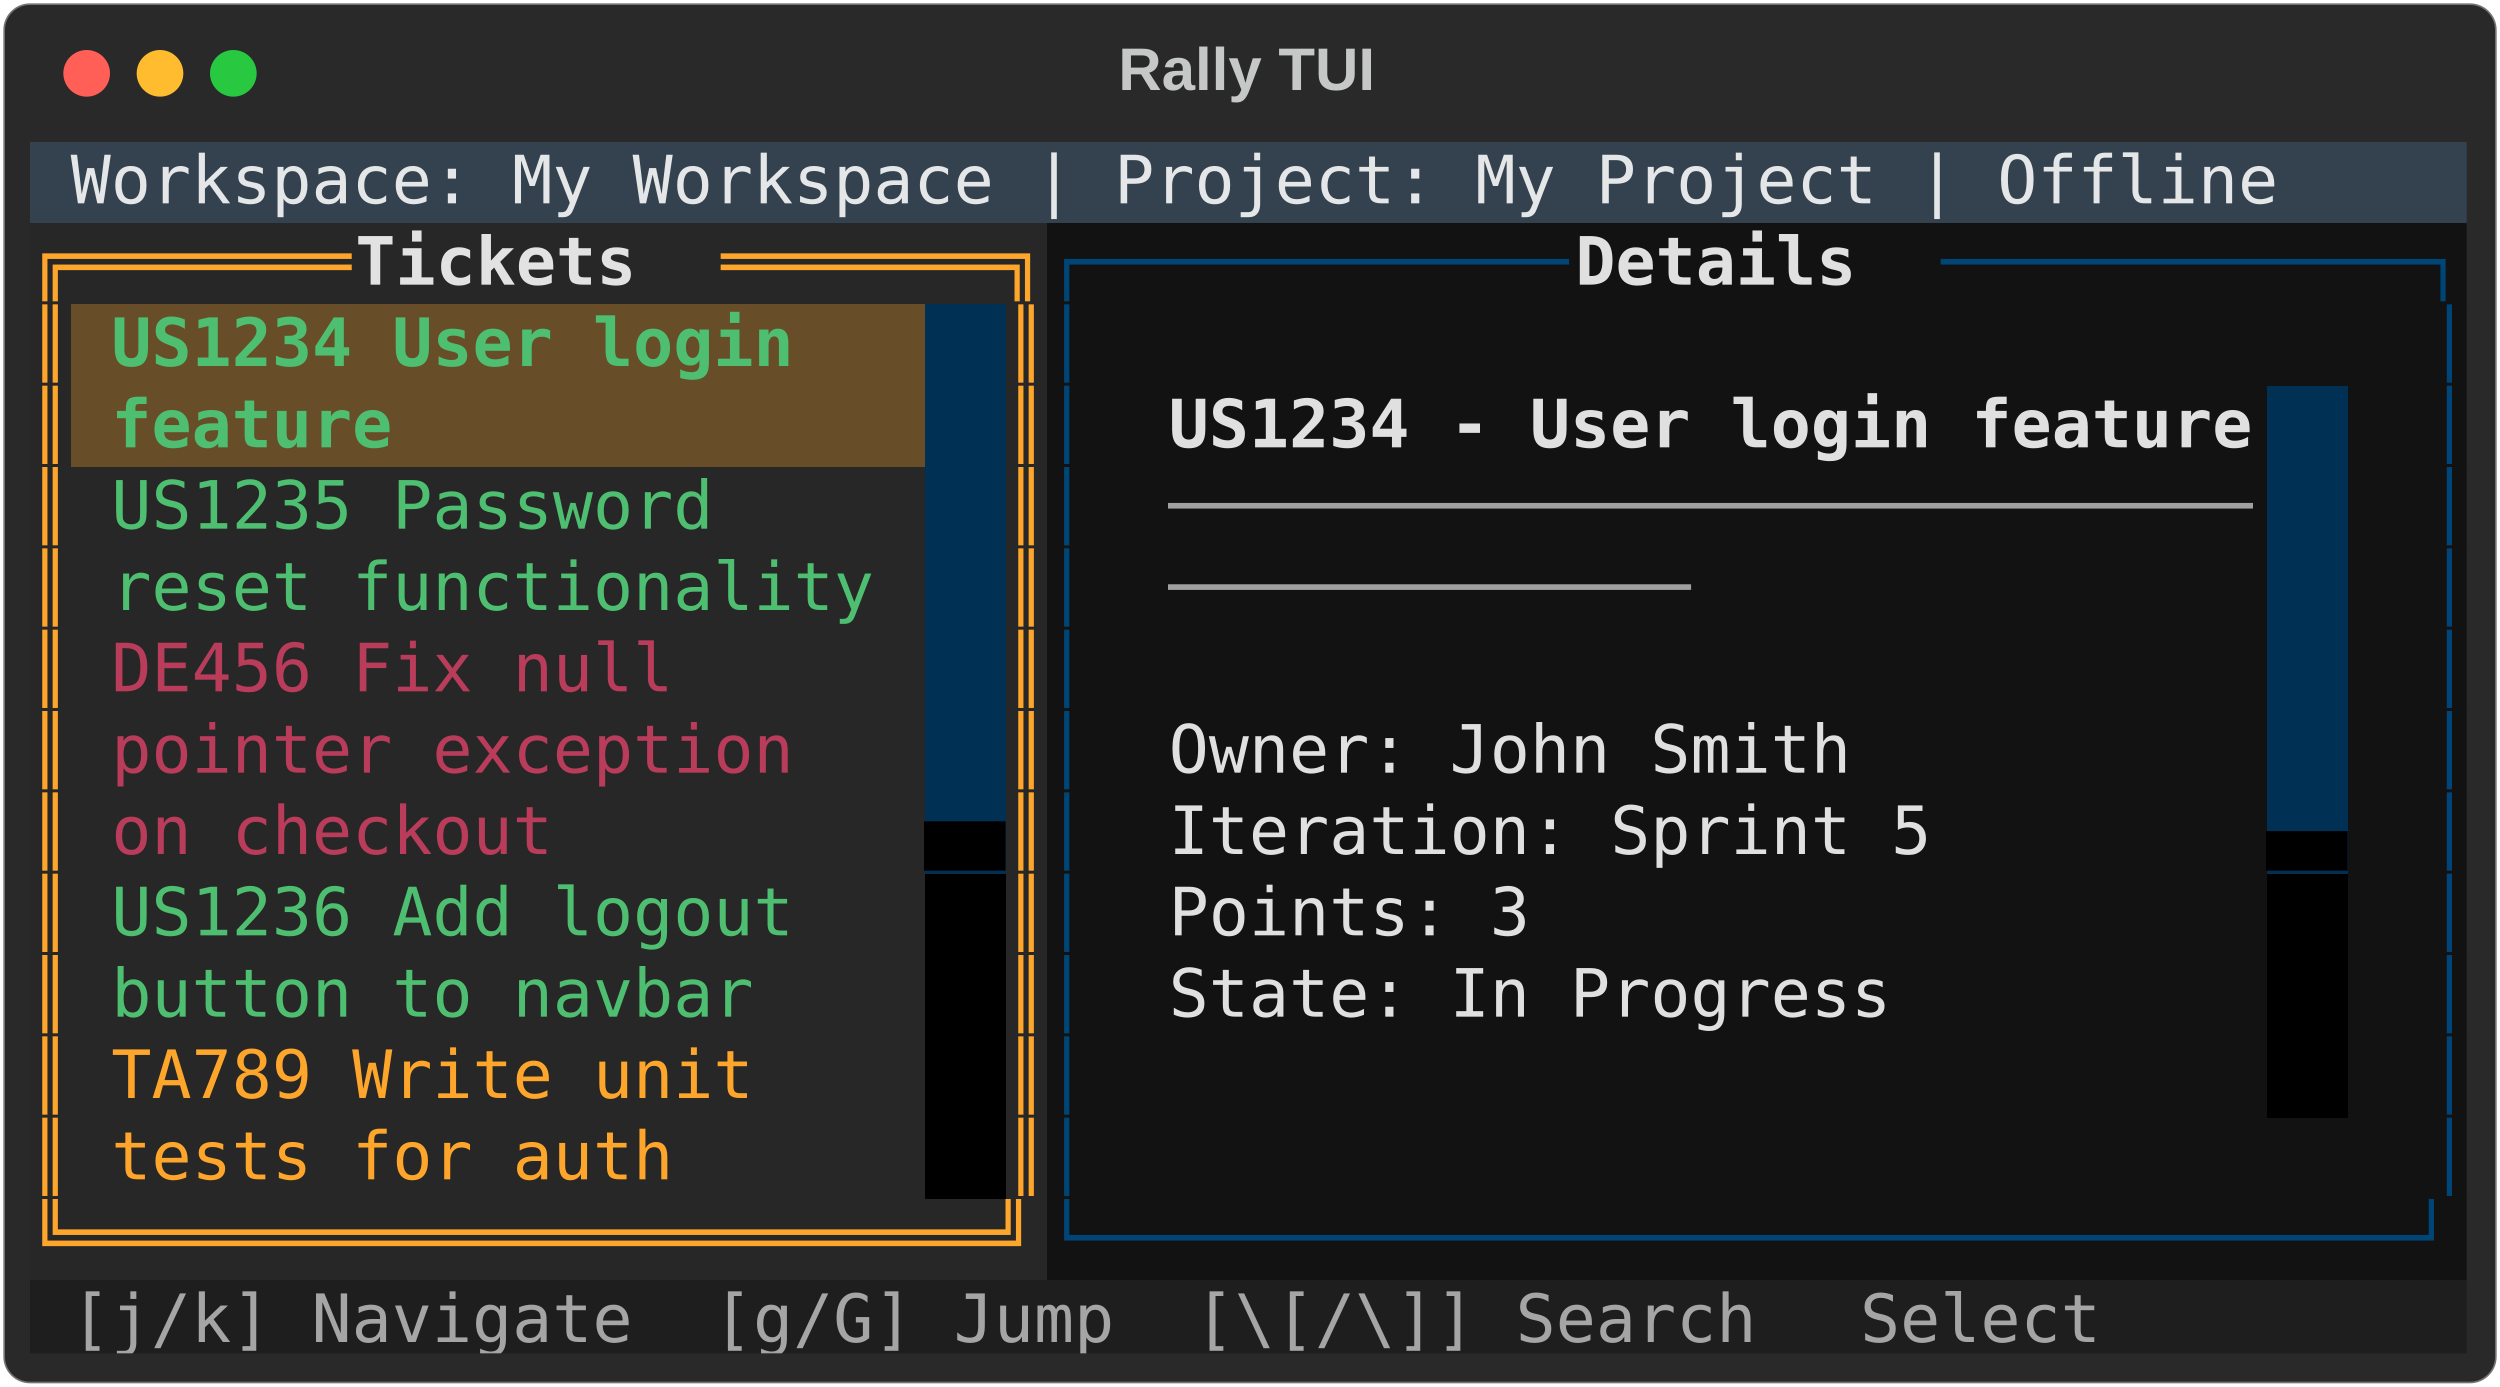
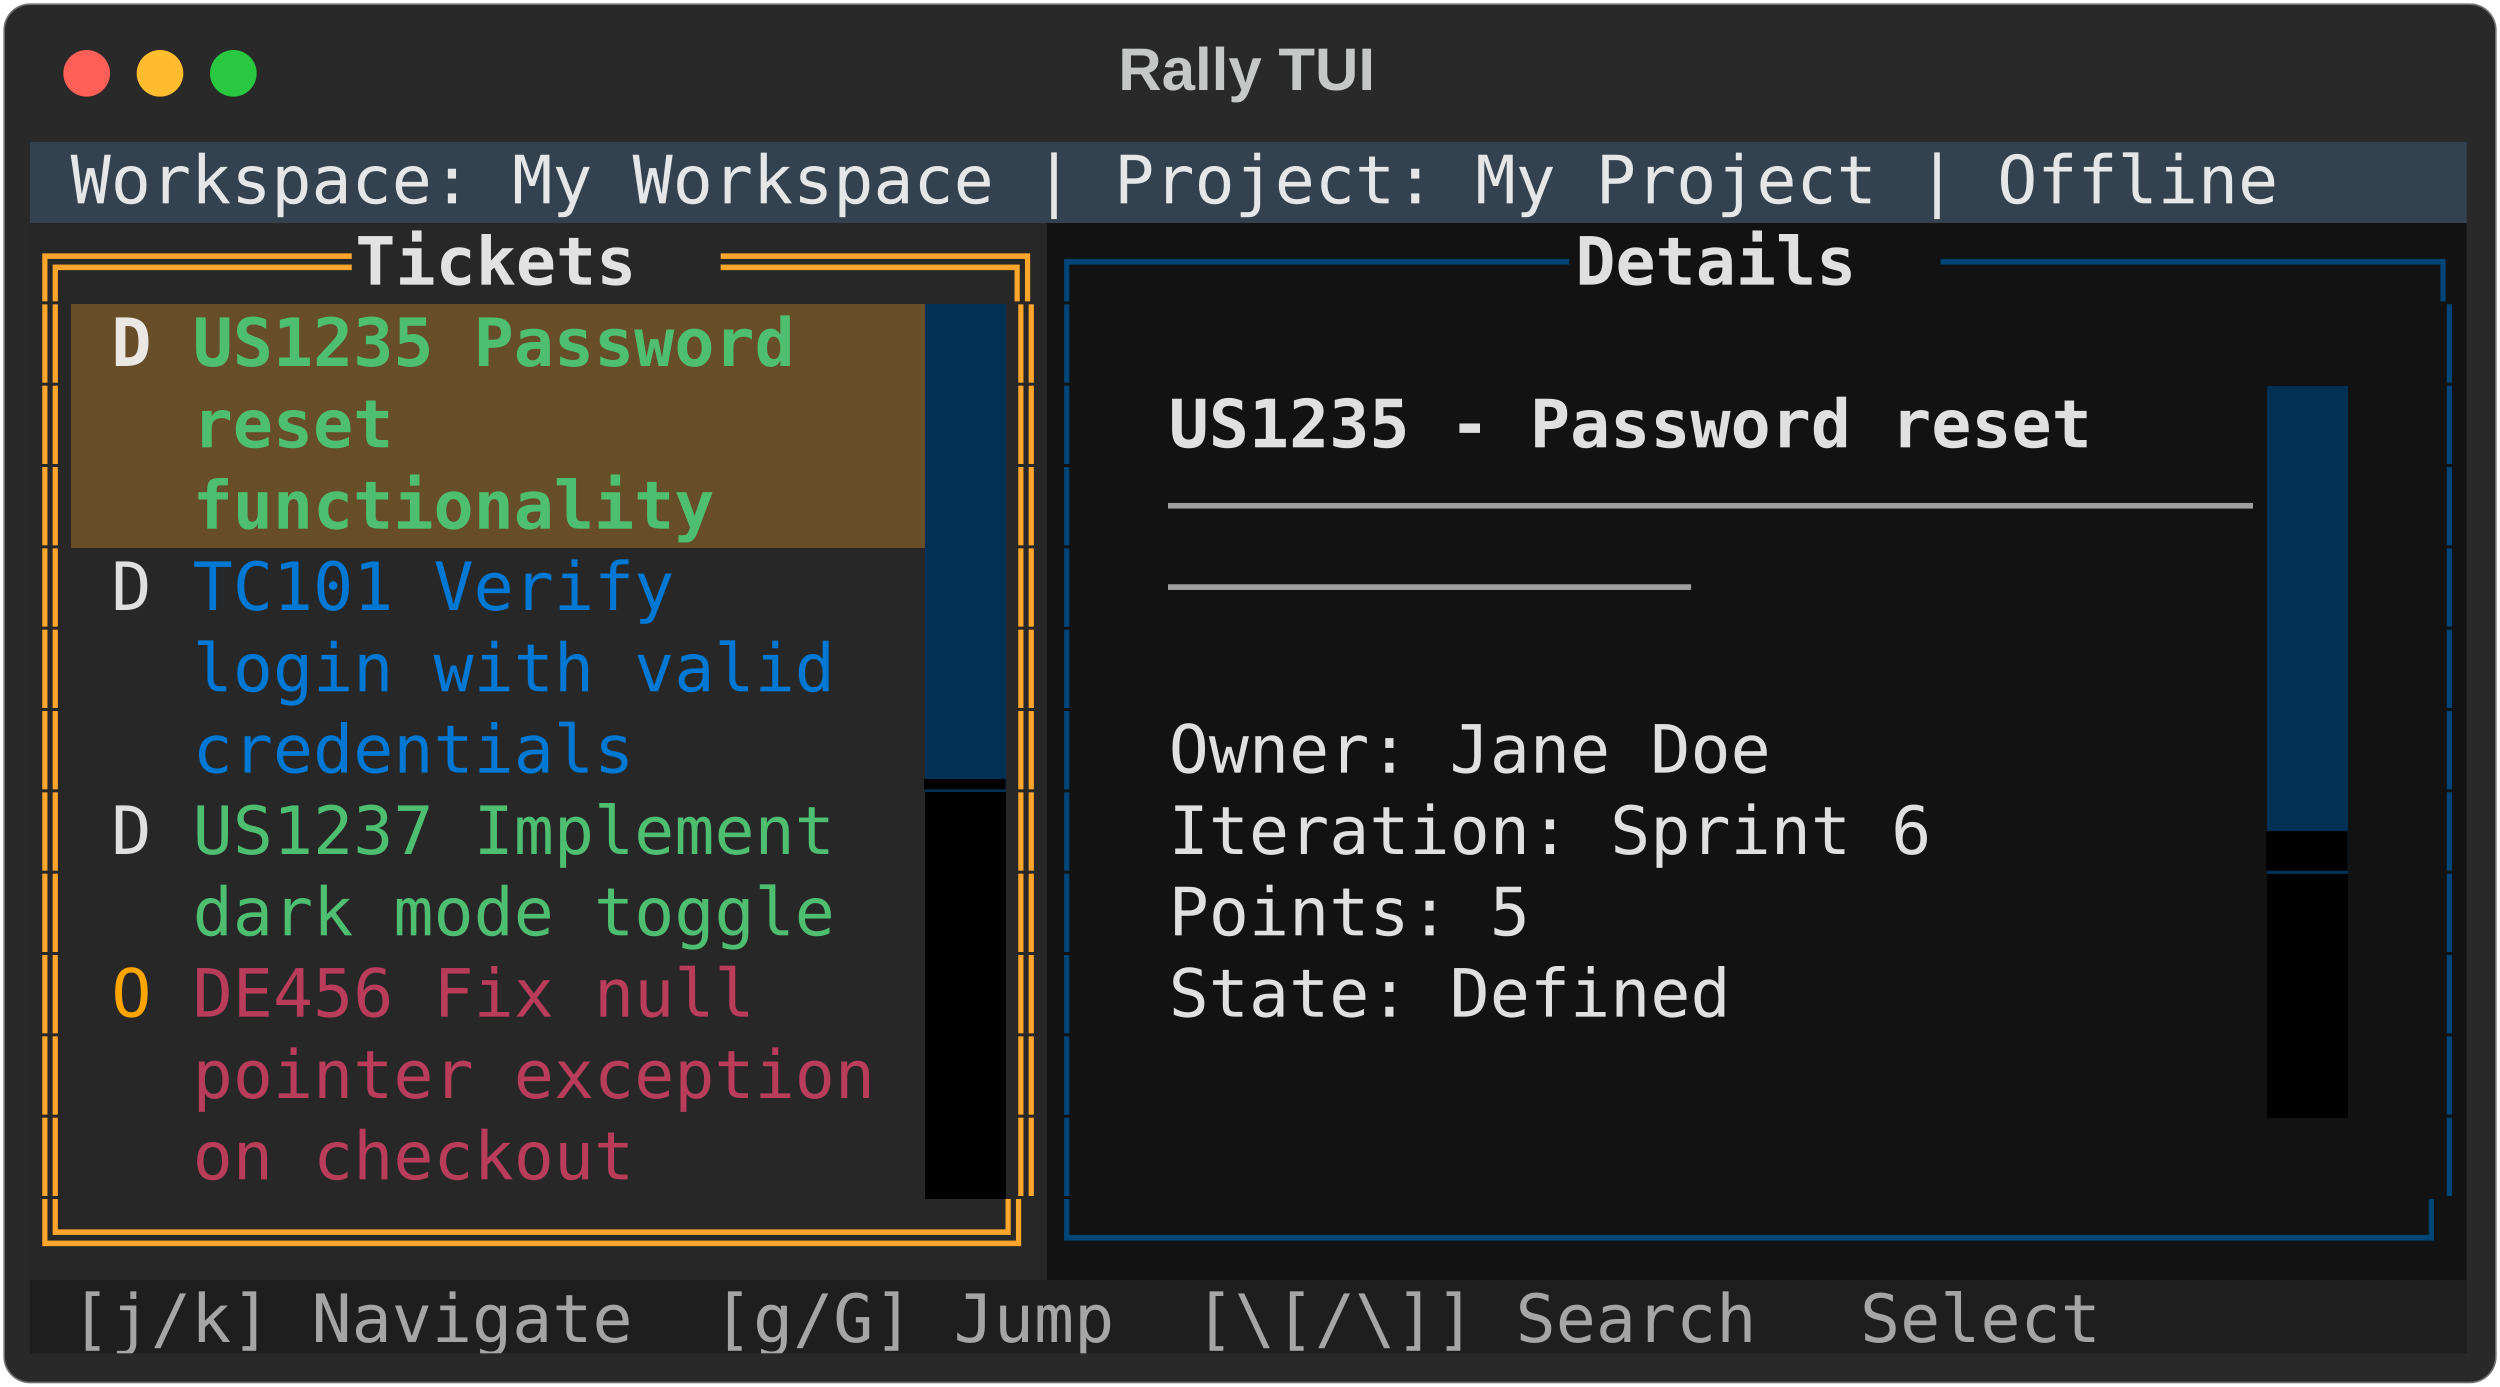
<svg xmlns="http://www.w3.org/2000/svg" class="rich-terminal" viewBox="0 0 750 416.0">
  <style>

    @font-face {
        font-family: "Fira Code";
        src: local("FiraCode-Regular"),
                url("https://cdnjs.cloudflare.com/ajax/libs/firacode/6.2.0/woff2/FiraCode-Regular.woff2") format("woff2"),
                url("https://cdnjs.cloudflare.com/ajax/libs/firacode/6.2.0/woff/FiraCode-Regular.woff") format("woff");
        font-style: normal;
        font-weight: 400;
    }
    @font-face {
        font-family: "Fira Code";
        src: local("FiraCode-Bold"),
                url("https://cdnjs.cloudflare.com/ajax/libs/firacode/6.2.0/woff2/FiraCode-Bold.woff2") format("woff2"),
                url("https://cdnjs.cloudflare.com/ajax/libs/firacode/6.2.0/woff/FiraCode-Bold.woff") format("woff");
        font-style: bold;
        font-weight: 700;
    }

    .terminal-matrix {
        font-family: Fira Code, monospace;
        font-size: 20px;
        line-height: 24.4px;
        font-variant-east-asian: full-width;
    }

    .terminal-title {
        font-size: 18px;
        font-weight: bold;
        font-family: arial;
    }

    .terminal-r1 { fill: #c5c8c6 }
.terminal-r2 { fill: #e4e6e7 }
.terminal-r3 { fill: #fea62b }
.terminal-r4 { fill: #e2e2e2;font-weight: bold }
.terminal-r5 { fill: #004578 }
.terminal-r6 { fill: #e0e0e0;font-weight: bold }
- .terminal-r7 { fill: #4ebf71;font-weight: bold }
- .terminal-r8 { fill: #272727 }
- .terminal-r9 { fill: #121212 }
- .terminal-r10 { fill: #4ebf71 }
+ .terminal-r7 { fill: #ebe7e3;font-weight: bold }
+ .terminal-r8 { fill: #4ebf71;font-weight: bold }
+ .terminal-r9 { fill: #272727 }
+ .terminal-r10 { fill: #121212 }
.terminal-r11 { fill: #a0a0a0 }
- .terminal-r12 { fill: #b93c5b }
- .terminal-r13 { fill: #e0e0e0 }
+ .terminal-r12 { fill: #e0e0e0 }
+ .terminal-r13 { fill: #0178d4 }
.terminal-r14 { fill: #000000 }
- .terminal-r15 { fill: #a5a5a5 }
+ .terminal-r15 { fill: #4ebf71 }
+ .terminal-r16 { fill: #ffa500 }
+ .terminal-r17 { fill: #b93c5b }
+ .terminal-r18 { fill: #a5a5a5 }
    </style>
  <defs>
    <clipPath id="terminal-clip-terminal">
      <rect x="0" y="0" width="731.0" height="365.0" />
    </clipPath>
    <clipPath id="terminal-line-0">
      <rect x="0" y="1.5" width="732" height="24.65" />
    </clipPath>
    <clipPath id="terminal-line-1">
      <rect x="0" y="25.9" width="732" height="24.65" />
    </clipPath>
    <clipPath id="terminal-line-2">
      <rect x="0" y="50.3" width="732" height="24.65" />
    </clipPath>
    <clipPath id="terminal-line-3">
      <rect x="0" y="74.7" width="732" height="24.65" />
    </clipPath>
    <clipPath id="terminal-line-4">
      <rect x="0" y="99.1" width="732" height="24.65" />
    </clipPath>
    <clipPath id="terminal-line-5">
      <rect x="0" y="123.5" width="732" height="24.65" />
    </clipPath>
    <clipPath id="terminal-line-6">
      <rect x="0" y="147.9" width="732" height="24.65" />
    </clipPath>
    <clipPath id="terminal-line-7">
      <rect x="0" y="172.3" width="732" height="24.65" />
    </clipPath>
    <clipPath id="terminal-line-8">
      <rect x="0" y="196.7" width="732" height="24.65" />
    </clipPath>
    <clipPath id="terminal-line-9">
      <rect x="0" y="221.1" width="732" height="24.65" />
    </clipPath>
    <clipPath id="terminal-line-10">
      <rect x="0" y="245.5" width="732" height="24.65" />
    </clipPath>
    <clipPath id="terminal-line-11">
      <rect x="0" y="269.9" width="732" height="24.65" />
    </clipPath>
    <clipPath id="terminal-line-12">
      <rect x="0" y="294.3" width="732" height="24.65" />
    </clipPath>
    <clipPath id="terminal-line-13">
      <rect x="0" y="318.7" width="732" height="24.65" />
    </clipPath>
  </defs>
  <rect fill="#292929" stroke="rgba(255,255,255,0.35)" stroke-width="1" x="1" y="1" width="748" height="414" rx="8" />
  <text class="terminal-title" fill="#c5c8c6" text-anchor="middle" x="374" y="27">Rally TUI</text>
  <g transform="translate(26,22)">
    <circle cx="0" cy="0" r="7" fill="#ff5f57" />
    <circle cx="22" cy="0" r="7" fill="#febc2e" />
    <circle cx="44" cy="0" r="7" fill="#28c840" />
  </g>
  <g transform="translate(9, 41)" clip-path="url(#terminal-clip-terminal)">
    <rect fill="#33424e" x="0" y="1.5" width="12.2" height="24.65" shape-rendering="crispEdges" />
    <rect fill="#33424e" x="12.2" y="1.5" width="671" height="24.65" shape-rendering="crispEdges" />
    <rect fill="#33424e" x="683.2" y="1.5" width="48.8" height="24.65" shape-rendering="crispEdges" />
    <rect fill="#272727" x="0" y="25.9" width="97.6" height="24.65" shape-rendering="crispEdges" />
    <rect fill="#272727" x="97.6" y="25.9" width="109.8" height="24.65" shape-rendering="crispEdges" />
    <rect fill="#272727" x="207.4" y="25.9" width="97.6" height="24.65" shape-rendering="crispEdges" />
    <rect fill="#121212" x="305" y="25.9" width="158.6" height="24.65" shape-rendering="crispEdges" />
    <rect fill="#121212" x="463.6" y="25.9" width="109.8" height="24.65" shape-rendering="crispEdges" />
    <rect fill="#121212" x="573.4" y="25.9" width="158.6" height="24.65" shape-rendering="crispEdges" />
    <rect fill="#272727" x="0" y="50.3" width="12.2" height="24.65" shape-rendering="crispEdges" />
    <rect fill="#674d28" x="12.2" y="50.3" width="12.2" height="24.65" shape-rendering="crispEdges" />
-     <rect fill="#674d28" x="24.4" y="50.3" width="207.4" height="24.65" shape-rendering="crispEdges" />
+     <rect fill="#674d28" x="24.4" y="50.3" width="12.2" height="24.65" shape-rendering="crispEdges" />
+     <rect fill="#674d28" x="36.6" y="50.3" width="12.2" height="24.65" shape-rendering="crispEdges" />
+     <rect fill="#674d28" x="48.8" y="50.3" width="183" height="24.65" shape-rendering="crispEdges" />
    <rect fill="#674d28" x="231.8" y="50.3" width="36.6" height="24.65" shape-rendering="crispEdges" />
    <rect fill="#003054" x="268.4" y="50.3" width="24.4" height="24.65" shape-rendering="crispEdges" />
    <rect fill="#272727" x="292.8" y="50.3" width="12.2" height="24.65" shape-rendering="crispEdges" />
    <rect fill="#121212" x="305" y="50.3" width="12.2" height="24.65" shape-rendering="crispEdges" />
    <rect fill="#121212" x="317.2" y="50.3" width="402.6" height="24.65" shape-rendering="crispEdges" />
    <rect fill="#121212" x="719.8" y="50.3" width="12.2" height="24.65" shape-rendering="crispEdges" />
    <rect fill="#272727" x="0" y="74.7" width="12.2" height="24.65" shape-rendering="crispEdges" />
-     <rect fill="#674d28" x="12.2" y="74.7" width="12.2" height="24.65" shape-rendering="crispEdges" />
-     <rect fill="#674d28" x="24.4" y="74.7" width="85.4" height="24.65" shape-rendering="crispEdges" />
+     <rect fill="#674d28" x="12.2" y="74.7" width="36.6" height="24.65" shape-rendering="crispEdges" />
+     <rect fill="#674d28" x="48.8" y="74.7" width="61" height="24.65" shape-rendering="crispEdges" />
    <rect fill="#674d28" x="109.8" y="74.7" width="158.6" height="24.65" shape-rendering="crispEdges" />
    <rect fill="#003054" x="268.4" y="74.7" width="24.4" height="24.65" shape-rendering="crispEdges" />
    <rect fill="#272727" x="292.8" y="74.7" width="12.2" height="24.65" shape-rendering="crispEdges" />
    <rect fill="#121212" x="305" y="74.7" width="12.2" height="24.65" shape-rendering="crispEdges" />
    <rect fill="#121212" x="317.2" y="74.7" width="24.4" height="24.65" shape-rendering="crispEdges" />
-     <rect fill="#121212" x="341.6" y="74.7" width="329.4" height="24.65" shape-rendering="crispEdges" />
+     <rect fill="#121212" x="341.6" y="74.7" width="280.6" height="24.65" shape-rendering="crispEdges" />
+     <rect fill="#121212" x="622.2" y="74.7" width="48.8" height="24.65" shape-rendering="crispEdges" />
    <rect fill="#003054" x="671" y="74.7" width="24.4" height="24.65" shape-rendering="crispEdges" />
    <rect fill="#121212" x="695.4" y="74.7" width="24.4" height="24.65" shape-rendering="crispEdges" />
    <rect fill="#121212" x="719.8" y="74.7" width="12.2" height="24.65" shape-rendering="crispEdges" />
    <rect fill="#272727" x="0" y="99.1" width="12.2" height="24.65" shape-rendering="crispEdges" />
-     <rect fill="#272727" x="12.2" y="99.1" width="12.2" height="24.65" shape-rendering="crispEdges" />
-     <rect fill="#272727" x="24.4" y="99.1" width="183" height="24.65" shape-rendering="crispEdges" />
-     <rect fill="#272727" x="207.4" y="99.1" width="61" height="24.65" shape-rendering="crispEdges" />
+     <rect fill="#674d28" x="12.2" y="99.1" width="36.6" height="24.65" shape-rendering="crispEdges" />
+     <rect fill="#674d28" x="48.8" y="99.1" width="158.6" height="24.65" shape-rendering="crispEdges" />
+     <rect fill="#674d28" x="207.4" y="99.1" width="61" height="24.65" shape-rendering="crispEdges" />
    <rect fill="#003054" x="268.4" y="99.1" width="24.4" height="24.65" shape-rendering="crispEdges" />
    <rect fill="#272727" x="292.8" y="99.1" width="12.2" height="24.65" shape-rendering="crispEdges" />
    <rect fill="#121212" x="305" y="99.1" width="12.2" height="24.65" shape-rendering="crispEdges" />
    <rect fill="#121212" x="317.2" y="99.1" width="24.4" height="24.65" shape-rendering="crispEdges" />
    <rect fill="#121212" x="341.6" y="99.1" width="329.4" height="24.65" shape-rendering="crispEdges" />
    <rect fill="#003054" x="671" y="99.1" width="24.4" height="24.65" shape-rendering="crispEdges" />
    <rect fill="#121212" x="695.4" y="99.1" width="24.4" height="24.65" shape-rendering="crispEdges" />
    <rect fill="#121212" x="719.8" y="99.1" width="12.2" height="24.65" shape-rendering="crispEdges" />
    <rect fill="#272727" x="0" y="123.5" width="12.2" height="24.65" shape-rendering="crispEdges" />
    <rect fill="#272727" x="12.2" y="123.5" width="12.2" height="24.65" shape-rendering="crispEdges" />
-     <rect fill="#272727" x="24.4" y="123.5" width="231.8" height="24.65" shape-rendering="crispEdges" />
-     <rect fill="#272727" x="256.2" y="123.5" width="12.2" height="24.65" shape-rendering="crispEdges" />
+     <rect fill="#272727" x="24.4" y="123.5" width="12.2" height="24.65" shape-rendering="crispEdges" />
+     <rect fill="#272727" x="36.6" y="123.5" width="12.2" height="24.65" shape-rendering="crispEdges" />
+     <rect fill="#272727" x="48.8" y="123.5" width="146.4" height="24.65" shape-rendering="crispEdges" />
+     <rect fill="#272727" x="195.2" y="123.5" width="73.2" height="24.65" shape-rendering="crispEdges" />
    <rect fill="#003054" x="268.4" y="123.5" width="24.4" height="24.65" shape-rendering="crispEdges" />
    <rect fill="#272727" x="292.8" y="123.5" width="12.2" height="24.65" shape-rendering="crispEdges" />
    <rect fill="#121212" x="305" y="123.5" width="12.2" height="24.65" shape-rendering="crispEdges" />
    <rect fill="#121212" x="317.2" y="123.5" width="24.4" height="24.65" shape-rendering="crispEdges" />
    <rect fill="#121212" x="341.6" y="123.5" width="158.6" height="24.65" shape-rendering="crispEdges" />
    <rect fill="#121212" x="500.2" y="123.5" width="170.8" height="24.65" shape-rendering="crispEdges" />
    <rect fill="#003054" x="671" y="123.5" width="24.4" height="24.65" shape-rendering="crispEdges" />
    <rect fill="#121212" x="695.4" y="123.5" width="24.4" height="24.65" shape-rendering="crispEdges" />
    <rect fill="#121212" x="719.8" y="123.5" width="12.2" height="24.65" shape-rendering="crispEdges" />
    <rect fill="#272727" x="0" y="147.9" width="12.2" height="24.65" shape-rendering="crispEdges" />
-     <rect fill="#272727" x="12.2" y="147.9" width="12.2" height="24.65" shape-rendering="crispEdges" />
-     <rect fill="#272727" x="24.4" y="147.9" width="170.8" height="24.65" shape-rendering="crispEdges" />
-     <rect fill="#272727" x="195.2" y="147.9" width="73.2" height="24.65" shape-rendering="crispEdges" />
+     <rect fill="#272727" x="12.2" y="147.9" width="36.6" height="24.65" shape-rendering="crispEdges" />
+     <rect fill="#272727" x="48.8" y="147.9" width="195.2" height="24.65" shape-rendering="crispEdges" />
+     <rect fill="#272727" x="244" y="147.9" width="24.4" height="24.65" shape-rendering="crispEdges" />
    <rect fill="#003054" x="268.4" y="147.9" width="24.4" height="24.65" shape-rendering="crispEdges" />
    <rect fill="#272727" x="292.8" y="147.9" width="12.2" height="24.65" shape-rendering="crispEdges" />
    <rect fill="#121212" x="305" y="147.9" width="12.2" height="24.65" shape-rendering="crispEdges" />
    <rect fill="#121212" x="317.2" y="147.9" width="353.8" height="24.65" shape-rendering="crispEdges" />
    <rect fill="#003054" x="671" y="147.9" width="24.4" height="24.65" shape-rendering="crispEdges" />
    <rect fill="#121212" x="695.4" y="147.9" width="24.4" height="24.65" shape-rendering="crispEdges" />
    <rect fill="#121212" x="719.8" y="147.9" width="12.2" height="24.65" shape-rendering="crispEdges" />
    <rect fill="#272727" x="0" y="172.3" width="12.2" height="24.65" shape-rendering="crispEdges" />
-     <rect fill="#272727" x="12.2" y="172.3" width="12.2" height="24.65" shape-rendering="crispEdges" />
-     <rect fill="#272727" x="24.4" y="172.3" width="207.4" height="24.65" shape-rendering="crispEdges" />
-     <rect fill="#272727" x="231.8" y="172.3" width="36.6" height="24.65" shape-rendering="crispEdges" />
+     <rect fill="#272727" x="12.2" y="172.3" width="36.6" height="24.65" shape-rendering="crispEdges" />
+     <rect fill="#272727" x="48.8" y="172.3" width="134.2" height="24.65" shape-rendering="crispEdges" />
+     <rect fill="#272727" x="183" y="172.3" width="85.4" height="24.65" shape-rendering="crispEdges" />
    <rect fill="#003054" x="268.4" y="172.3" width="24.4" height="24.65" shape-rendering="crispEdges" />
    <rect fill="#272727" x="292.8" y="172.3" width="12.2" height="24.65" shape-rendering="crispEdges" />
    <rect fill="#121212" x="305" y="172.3" width="12.2" height="24.65" shape-rendering="crispEdges" />
    <rect fill="#121212" x="317.2" y="172.3" width="24.4" height="24.65" shape-rendering="crispEdges" />
-     <rect fill="#121212" x="341.6" y="172.3" width="207.4" height="24.65" shape-rendering="crispEdges" />
-     <rect fill="#121212" x="549" y="172.3" width="122" height="24.65" shape-rendering="crispEdges" />
+     <rect fill="#121212" x="341.6" y="172.3" width="183" height="24.65" shape-rendering="crispEdges" />
+     <rect fill="#121212" x="524.6" y="172.3" width="146.4" height="24.65" shape-rendering="crispEdges" />
    <rect fill="#003054" x="671" y="172.3" width="24.4" height="24.65" shape-rendering="crispEdges" />
    <rect fill="#121212" x="695.4" y="172.3" width="24.4" height="24.65" shape-rendering="crispEdges" />
    <rect fill="#121212" x="719.8" y="172.3" width="12.2" height="24.65" shape-rendering="crispEdges" />
    <rect fill="#272727" x="0" y="196.7" width="12.2" height="24.65" shape-rendering="crispEdges" />
    <rect fill="#272727" x="12.2" y="196.7" width="12.2" height="24.65" shape-rendering="crispEdges" />
-     <rect fill="#272727" x="24.4" y="196.7" width="134.2" height="24.65" shape-rendering="crispEdges" />
-     <rect fill="#272727" x="158.6" y="196.7" width="109.8" height="24.65" shape-rendering="crispEdges" />
-     <rect fill="#003054" x="268.4" y="196.7" width="24.4" height="24.65" shape-rendering="crispEdges" />
+     <rect fill="#272727" x="24.4" y="196.7" width="12.2" height="24.65" shape-rendering="crispEdges" />
+     <rect fill="#272727" x="36.6" y="196.7" width="12.2" height="24.65" shape-rendering="crispEdges" />
+     <rect fill="#272727" x="48.8" y="196.7" width="195.2" height="24.65" shape-rendering="crispEdges" />
+     <rect fill="#272727" x="244" y="196.7" width="24.4" height="24.65" shape-rendering="crispEdges" />
+     <rect fill="#000000" x="268.4" y="196.7" width="24.4" height="24.65" shape-rendering="crispEdges" />
    <rect fill="#272727" x="292.8" y="196.7" width="12.2" height="24.65" shape-rendering="crispEdges" />
    <rect fill="#121212" x="305" y="196.7" width="12.2" height="24.65" shape-rendering="crispEdges" />
    <rect fill="#121212" x="317.2" y="196.7" width="24.4" height="24.65" shape-rendering="crispEdges" />
    <rect fill="#121212" x="341.6" y="196.7" width="231.8" height="24.65" shape-rendering="crispEdges" />
    <rect fill="#121212" x="573.4" y="196.7" width="97.6" height="24.65" shape-rendering="crispEdges" />
    <rect fill="#003054" x="671" y="196.7" width="24.4" height="24.65" shape-rendering="crispEdges" />
    <rect fill="#121212" x="695.4" y="196.7" width="24.4" height="24.65" shape-rendering="crispEdges" />
    <rect fill="#121212" x="719.8" y="196.7" width="12.2" height="24.65" shape-rendering="crispEdges" />
    <rect fill="#272727" x="0" y="221.1" width="12.2" height="24.65" shape-rendering="crispEdges" />
-     <rect fill="#272727" x="12.2" y="221.1" width="12.2" height="24.65" shape-rendering="crispEdges" />
-     <rect fill="#272727" x="24.4" y="221.1" width="207.4" height="24.65" shape-rendering="crispEdges" />
-     <rect fill="#272727" x="231.8" y="221.1" width="36.6" height="24.65" shape-rendering="crispEdges" />
+     <rect fill="#272727" x="12.2" y="221.1" width="36.6" height="24.65" shape-rendering="crispEdges" />
+     <rect fill="#272727" x="48.8" y="221.1" width="195.2" height="24.65" shape-rendering="crispEdges" />
+     <rect fill="#272727" x="244" y="221.1" width="24.4" height="24.65" shape-rendering="crispEdges" />
    <rect fill="#000000" x="268.4" y="221.1" width="24.4" height="24.65" shape-rendering="crispEdges" />
    <rect fill="#272727" x="292.8" y="221.1" width="12.2" height="24.65" shape-rendering="crispEdges" />
    <rect fill="#121212" x="305" y="221.1" width="12.2" height="24.65" shape-rendering="crispEdges" />
    <rect fill="#121212" x="317.2" y="221.1" width="24.4" height="24.65" shape-rendering="crispEdges" />
    <rect fill="#121212" x="341.6" y="221.1" width="109.8" height="24.65" shape-rendering="crispEdges" />
    <rect fill="#121212" x="451.4" y="221.1" width="219.6" height="24.65" shape-rendering="crispEdges" />
    <rect fill="#000000" x="671" y="221.1" width="24.4" height="24.65" shape-rendering="crispEdges" />
    <rect fill="#121212" x="695.4" y="221.1" width="24.4" height="24.65" shape-rendering="crispEdges" />
    <rect fill="#121212" x="719.8" y="221.1" width="12.2" height="24.65" shape-rendering="crispEdges" />
    <rect fill="#272727" x="0" y="245.5" width="12.2" height="24.65" shape-rendering="crispEdges" />
    <rect fill="#272727" x="12.2" y="245.5" width="12.2" height="24.65" shape-rendering="crispEdges" />
-     <rect fill="#272727" x="24.4" y="245.5" width="195.2" height="24.65" shape-rendering="crispEdges" />
+     <rect fill="#272727" x="24.4" y="245.5" width="12.2" height="24.65" shape-rendering="crispEdges" />
+     <rect fill="#272727" x="36.6" y="245.5" width="12.2" height="24.65" shape-rendering="crispEdges" />
+     <rect fill="#272727" x="48.8" y="245.5" width="170.8" height="24.65" shape-rendering="crispEdges" />
    <rect fill="#272727" x="219.6" y="245.5" width="48.8" height="24.65" shape-rendering="crispEdges" />
    <rect fill="#000000" x="268.4" y="245.5" width="24.4" height="24.65" shape-rendering="crispEdges" />
    <rect fill="#272727" x="292.8" y="245.5" width="12.2" height="24.65" shape-rendering="crispEdges" />
    <rect fill="#121212" x="305" y="245.5" width="12.2" height="24.65" shape-rendering="crispEdges" />
    <rect fill="#121212" x="317.2" y="245.5" width="24.4" height="24.65" shape-rendering="crispEdges" />
-     <rect fill="#121212" x="341.6" y="245.5" width="219.6" height="24.65" shape-rendering="crispEdges" />
-     <rect fill="#121212" x="561.2" y="245.5" width="109.8" height="24.65" shape-rendering="crispEdges" />
+     <rect fill="#121212" x="341.6" y="245.5" width="170.8" height="24.65" shape-rendering="crispEdges" />
+     <rect fill="#121212" x="512.4" y="245.5" width="158.6" height="24.65" shape-rendering="crispEdges" />
    <rect fill="#000000" x="671" y="245.5" width="24.4" height="24.65" shape-rendering="crispEdges" />
    <rect fill="#121212" x="695.4" y="245.5" width="24.4" height="24.65" shape-rendering="crispEdges" />
    <rect fill="#121212" x="719.8" y="245.5" width="12.2" height="24.65" shape-rendering="crispEdges" />
    <rect fill="#272727" x="0" y="269.9" width="12.2" height="24.65" shape-rendering="crispEdges" />
-     <rect fill="#272727" x="12.2" y="269.9" width="12.2" height="24.65" shape-rendering="crispEdges" />
-     <rect fill="#272727" x="24.4" y="269.9" width="195.2" height="24.65" shape-rendering="crispEdges" />
-     <rect fill="#272727" x="219.6" y="269.9" width="48.8" height="24.65" shape-rendering="crispEdges" />
+     <rect fill="#272727" x="12.2" y="269.9" width="36.6" height="24.65" shape-rendering="crispEdges" />
+     <rect fill="#272727" x="48.8" y="269.9" width="207.4" height="24.65" shape-rendering="crispEdges" />
+     <rect fill="#272727" x="256.2" y="269.9" width="12.2" height="24.65" shape-rendering="crispEdges" />
    <rect fill="#000000" x="268.4" y="269.9" width="24.4" height="24.65" shape-rendering="crispEdges" />
    <rect fill="#272727" x="292.8" y="269.9" width="12.2" height="24.65" shape-rendering="crispEdges" />
    <rect fill="#121212" x="305" y="269.9" width="12.2" height="24.65" shape-rendering="crispEdges" />
    <rect fill="#121212" x="317.2" y="269.9" width="353.8" height="24.65" shape-rendering="crispEdges" />
    <rect fill="#000000" x="671" y="269.9" width="24.4" height="24.65" shape-rendering="crispEdges" />
    <rect fill="#121212" x="695.4" y="269.9" width="24.4" height="24.65" shape-rendering="crispEdges" />
    <rect fill="#121212" x="719.8" y="269.9" width="12.2" height="24.65" shape-rendering="crispEdges" />
    <rect fill="#272727" x="0" y="294.3" width="12.2" height="24.65" shape-rendering="crispEdges" />
-     <rect fill="#272727" x="12.2" y="294.3" width="12.2" height="24.65" shape-rendering="crispEdges" />
-     <rect fill="#272727" x="24.4" y="294.3" width="170.8" height="24.65" shape-rendering="crispEdges" />
-     <rect fill="#272727" x="195.2" y="294.3" width="73.2" height="24.65" shape-rendering="crispEdges" />
+     <rect fill="#272727" x="12.2" y="294.3" width="36.6" height="24.65" shape-rendering="crispEdges" />
+     <rect fill="#272727" x="48.8" y="294.3" width="134.2" height="24.65" shape-rendering="crispEdges" />
+     <rect fill="#272727" x="183" y="294.3" width="85.4" height="24.65" shape-rendering="crispEdges" />
    <rect fill="#000000" x="268.4" y="294.3" width="24.4" height="24.65" shape-rendering="crispEdges" />
    <rect fill="#272727" x="292.8" y="294.3" width="12.2" height="24.65" shape-rendering="crispEdges" />
    <rect fill="#121212" x="305" y="294.3" width="12.2" height="24.65" shape-rendering="crispEdges" />
    <rect fill="#121212" x="317.2" y="294.3" width="402.6" height="24.65" shape-rendering="crispEdges" />
    <rect fill="#121212" x="719.8" y="294.3" width="12.2" height="24.65" shape-rendering="crispEdges" />
    <rect fill="#272727" x="0" y="318.7" width="305" height="24.65" shape-rendering="crispEdges" />
    <rect fill="#121212" x="305" y="318.7" width="427" height="24.65" shape-rendering="crispEdges" />
    <rect fill="#1e1e1e" x="0" y="343.1" width="12.2" height="24.65" shape-rendering="crispEdges" />
    <rect fill="#1e1e1e" x="12.2" y="343.1" width="536.8" height="24.65" shape-rendering="crispEdges" />
    <rect fill="#1e1e1e" x="549" y="343.1" width="85.4" height="24.65" shape-rendering="crispEdges" />
    <rect fill="#1e1e1e" x="634.4" y="343.1" width="97.6" height="24.65" shape-rendering="crispEdges" />
    <g class="terminal-matrix">
      <text class="terminal-r2" x="12.2" y="20" textLength="671" clip-path="url(#terminal-line-0)">Workspace: My Workspace | Project: My Project | Offline</text>
      <text class="terminal-r1" x="732" y="20" textLength="12.2" clip-path="url(#terminal-line-0)">
</text>
      <text class="terminal-r3" x="0" y="44.4" textLength="97.6" clip-path="url(#terminal-line-1)">╔═══════</text>
      <text class="terminal-r4" x="97.6" y="44.4" textLength="109.8" clip-path="url(#terminal-line-1)"> Tickets </text>
      <text class="terminal-r3" x="207.4" y="44.4" textLength="97.6" clip-path="url(#terminal-line-1)">═══════╗</text>
      <text class="terminal-r5" x="305" y="44.4" textLength="158.6" clip-path="url(#terminal-line-1)">┌────────────</text>
      <text class="terminal-r6" x="463.6" y="44.4" textLength="109.8" clip-path="url(#terminal-line-1)"> Details </text>
      <text class="terminal-r5" x="573.4" y="44.4" textLength="158.6" clip-path="url(#terminal-line-1)">────────────┐</text>
      <text class="terminal-r1" x="732" y="44.4" textLength="12.2" clip-path="url(#terminal-line-1)">
</text>
      <text class="terminal-r3" x="0" y="68.8" textLength="12.2" clip-path="url(#terminal-line-2)">║</text>
-       <text class="terminal-r7" x="24.4" y="68.8" textLength="207.4" clip-path="url(#terminal-line-2)">US1234 User login</text>
+       <text class="terminal-r7" x="24.4" y="68.8" textLength="12.2" clip-path="url(#terminal-line-2)">D</text>
+       <text class="terminal-r8" x="48.8" y="68.8" textLength="183" clip-path="url(#terminal-line-2)">US1235 Password</text>
      <text class="terminal-r3" x="292.8" y="68.8" textLength="12.2" clip-path="url(#terminal-line-2)">║</text>
      <text class="terminal-r5" x="305" y="68.8" textLength="12.2" clip-path="url(#terminal-line-2)">│</text>
      <text class="terminal-r5" x="719.8" y="68.8" textLength="12.2" clip-path="url(#terminal-line-2)">│</text>
      <text class="terminal-r1" x="732" y="68.8" textLength="12.2" clip-path="url(#terminal-line-2)">
</text>
      <text class="terminal-r3" x="0" y="93.2" textLength="12.2" clip-path="url(#terminal-line-3)">║</text>
-       <text class="terminal-r7" x="24.4" y="93.2" textLength="85.4" clip-path="url(#terminal-line-3)">feature</text>
+       <text class="terminal-r8" x="48.8" y="93.2" textLength="61" clip-path="url(#terminal-line-3)">reset</text>
      <text class="terminal-r3" x="292.8" y="93.2" textLength="12.2" clip-path="url(#terminal-line-3)">║</text>
      <text class="terminal-r5" x="305" y="93.2" textLength="12.2" clip-path="url(#terminal-line-3)">│</text>
-       <text class="terminal-r6" x="341.6" y="93.2" textLength="329.4" clip-path="url(#terminal-line-3)">US1234 - User login feature</text>
+       <text class="terminal-r6" x="341.6" y="93.2" textLength="280.6" clip-path="url(#terminal-line-3)">US1235 - Password reset</text>
      <text class="terminal-r5" x="719.8" y="93.2" textLength="12.2" clip-path="url(#terminal-line-3)">│</text>
      <text class="terminal-r1" x="732" y="93.2" textLength="12.2" clip-path="url(#terminal-line-3)">
</text>
      <text class="terminal-r3" x="0" y="117.6" textLength="12.2" clip-path="url(#terminal-line-4)">║</text>
-       <text class="terminal-r10" x="24.4" y="117.6" textLength="183" clip-path="url(#terminal-line-4)">US1235 Password</text>
+       <text class="terminal-r8" x="48.8" y="117.6" textLength="158.6" clip-path="url(#terminal-line-4)">functionality</text>
      <text class="terminal-r3" x="292.8" y="117.6" textLength="12.2" clip-path="url(#terminal-line-4)">║</text>
      <text class="terminal-r5" x="305" y="117.6" textLength="12.2" clip-path="url(#terminal-line-4)">│</text>
      <text class="terminal-r11" x="341.6" y="117.6" textLength="329.4" clip-path="url(#terminal-line-4)">───────────────────────────</text>
      <text class="terminal-r5" x="719.8" y="117.6" textLength="12.2" clip-path="url(#terminal-line-4)">│</text>
      <text class="terminal-r1" x="732" y="117.6" textLength="12.2" clip-path="url(#terminal-line-4)">
</text>
      <text class="terminal-r3" x="0" y="142" textLength="12.2" clip-path="url(#terminal-line-5)">║</text>
-       <text class="terminal-r10" x="24.4" y="142" textLength="231.8" clip-path="url(#terminal-line-5)">reset functionality</text>
+       <text class="terminal-r12" x="24.4" y="142" textLength="12.2" clip-path="url(#terminal-line-5)">D</text>
+       <text class="terminal-r13" x="48.8" y="142" textLength="146.4" clip-path="url(#terminal-line-5)">TC101 Verify</text>
      <text class="terminal-r3" x="292.8" y="142" textLength="12.2" clip-path="url(#terminal-line-5)">║</text>
      <text class="terminal-r5" x="305" y="142" textLength="12.2" clip-path="url(#terminal-line-5)">│</text>
      <text class="terminal-r11" x="341.6" y="142" textLength="158.6" clip-path="url(#terminal-line-5)">─────────────</text>
      <text class="terminal-r5" x="719.8" y="142" textLength="12.2" clip-path="url(#terminal-line-5)">│</text>
      <text class="terminal-r1" x="732" y="142" textLength="12.2" clip-path="url(#terminal-line-5)">
</text>
      <text class="terminal-r3" x="0" y="166.4" textLength="12.2" clip-path="url(#terminal-line-6)">║</text>
-       <text class="terminal-r12" x="24.4" y="166.4" textLength="170.8" clip-path="url(#terminal-line-6)">DE456 Fix null</text>
+       <text class="terminal-r13" x="48.8" y="166.4" textLength="195.2" clip-path="url(#terminal-line-6)">login with valid</text>
      <text class="terminal-r3" x="292.8" y="166.4" textLength="12.2" clip-path="url(#terminal-line-6)">║</text>
      <text class="terminal-r5" x="305" y="166.4" textLength="12.2" clip-path="url(#terminal-line-6)">│</text>
      <text class="terminal-r5" x="719.8" y="166.4" textLength="12.2" clip-path="url(#terminal-line-6)">│</text>
      <text class="terminal-r1" x="732" y="166.4" textLength="12.2" clip-path="url(#terminal-line-6)">
</text>
      <text class="terminal-r3" x="0" y="190.8" textLength="12.2" clip-path="url(#terminal-line-7)">║</text>
-       <text class="terminal-r12" x="24.4" y="190.8" textLength="207.4" clip-path="url(#terminal-line-7)">pointer exception</text>
+       <text class="terminal-r13" x="48.8" y="190.8" textLength="134.2" clip-path="url(#terminal-line-7)">credentials</text>
+       <text class="terminal-r14" x="268.4" y="190.8" textLength="24.4" clip-path="url(#terminal-line-7)">▁▁</text>
      <text class="terminal-r3" x="292.8" y="190.8" textLength="12.2" clip-path="url(#terminal-line-7)">║</text>
      <text class="terminal-r5" x="305" y="190.8" textLength="12.2" clip-path="url(#terminal-line-7)">│</text>
-       <text class="terminal-r13" x="341.6" y="190.8" textLength="207.4" clip-path="url(#terminal-line-7)">Owner: John Smith</text>
+       <text class="terminal-r12" x="341.6" y="190.8" textLength="183" clip-path="url(#terminal-line-7)">Owner: Jane Doe</text>
      <text class="terminal-r5" x="719.8" y="190.8" textLength="12.2" clip-path="url(#terminal-line-7)">│</text>
      <text class="terminal-r1" x="732" y="190.8" textLength="12.2" clip-path="url(#terminal-line-7)">
</text>
      <text class="terminal-r3" x="0" y="215.2" textLength="12.2" clip-path="url(#terminal-line-8)">║</text>
-       <text class="terminal-r12" x="24.4" y="215.2" textLength="134.2" clip-path="url(#terminal-line-8)">on checkout</text>
-       <text class="terminal-r14" x="268.4" y="215.2" textLength="24.4" clip-path="url(#terminal-line-8)">▅▅</text>
+       <text class="terminal-r12" x="24.4" y="215.2" textLength="12.2" clip-path="url(#terminal-line-8)">D</text>
+       <text class="terminal-r15" x="48.8" y="215.2" textLength="195.2" clip-path="url(#terminal-line-8)">US1237 Implement</text>
      <text class="terminal-r3" x="292.8" y="215.2" textLength="12.2" clip-path="url(#terminal-line-8)">║</text>
      <text class="terminal-r5" x="305" y="215.2" textLength="12.2" clip-path="url(#terminal-line-8)">│</text>
-       <text class="terminal-r13" x="341.6" y="215.2" textLength="231.8" clip-path="url(#terminal-line-8)">Iteration: Sprint 5</text>
+       <text class="terminal-r12" x="341.6" y="215.2" textLength="231.8" clip-path="url(#terminal-line-8)">Iteration: Sprint 6</text>
      <text class="terminal-r14" x="671" y="215.2" textLength="24.4" clip-path="url(#terminal-line-8)">▄▄</text>
      <text class="terminal-r5" x="719.8" y="215.2" textLength="12.2" clip-path="url(#terminal-line-8)">│</text>
      <text class="terminal-r1" x="732" y="215.2" textLength="12.2" clip-path="url(#terminal-line-8)">
</text>
      <text class="terminal-r3" x="0" y="239.6" textLength="12.2" clip-path="url(#terminal-line-9)">║</text>
-       <text class="terminal-r10" x="24.4" y="239.6" textLength="207.4" clip-path="url(#terminal-line-9)">US1236 Add logout</text>
+       <text class="terminal-r15" x="48.8" y="239.6" textLength="195.2" clip-path="url(#terminal-line-9)">dark mode toggle</text>
      <text class="terminal-r3" x="292.8" y="239.6" textLength="12.2" clip-path="url(#terminal-line-9)">║</text>
      <text class="terminal-r5" x="305" y="239.6" textLength="12.2" clip-path="url(#terminal-line-9)">│</text>
-       <text class="terminal-r13" x="341.6" y="239.6" textLength="109.8" clip-path="url(#terminal-line-9)">Points: 3</text>
+       <text class="terminal-r12" x="341.6" y="239.6" textLength="109.8" clip-path="url(#terminal-line-9)">Points: 5</text>
      <text class="terminal-r5" x="719.8" y="239.6" textLength="12.2" clip-path="url(#terminal-line-9)">│</text>
      <text class="terminal-r1" x="732" y="239.6" textLength="12.2" clip-path="url(#terminal-line-9)">
</text>
      <text class="terminal-r3" x="0" y="264" textLength="12.2" clip-path="url(#terminal-line-10)">║</text>
-       <text class="terminal-r10" x="24.4" y="264" textLength="195.2" clip-path="url(#terminal-line-10)">button to navbar</text>
+       <text class="terminal-r16" x="24.4" y="264" textLength="12.2" clip-path="url(#terminal-line-10)">O</text>
+       <text class="terminal-r17" x="48.8" y="264" textLength="170.8" clip-path="url(#terminal-line-10)">DE456 Fix null</text>
      <text class="terminal-r3" x="292.8" y="264" textLength="12.2" clip-path="url(#terminal-line-10)">║</text>
      <text class="terminal-r5" x="305" y="264" textLength="12.2" clip-path="url(#terminal-line-10)">│</text>
-       <text class="terminal-r13" x="341.6" y="264" textLength="219.6" clip-path="url(#terminal-line-10)">State: In Progress</text>
+       <text class="terminal-r12" x="341.6" y="264" textLength="170.8" clip-path="url(#terminal-line-10)">State: Defined</text>
      <text class="terminal-r5" x="719.8" y="264" textLength="12.2" clip-path="url(#terminal-line-10)">│</text>
      <text class="terminal-r1" x="732" y="264" textLength="12.2" clip-path="url(#terminal-line-10)">
</text>
      <text class="terminal-r3" x="0" y="288.4" textLength="12.2" clip-path="url(#terminal-line-11)">║</text>
-       <text class="terminal-r3" x="24.4" y="288.4" textLength="195.2" clip-path="url(#terminal-line-11)">TA789 Write unit</text>
+       <text class="terminal-r17" x="48.8" y="288.4" textLength="207.4" clip-path="url(#terminal-line-11)">pointer exception</text>
      <text class="terminal-r3" x="292.8" y="288.4" textLength="12.2" clip-path="url(#terminal-line-11)">║</text>
      <text class="terminal-r5" x="305" y="288.4" textLength="12.2" clip-path="url(#terminal-line-11)">│</text>
      <text class="terminal-r5" x="719.8" y="288.4" textLength="12.2" clip-path="url(#terminal-line-11)">│</text>
      <text class="terminal-r1" x="732" y="288.4" textLength="12.2" clip-path="url(#terminal-line-11)">
</text>
      <text class="terminal-r3" x="0" y="312.8" textLength="12.2" clip-path="url(#terminal-line-12)">║</text>
-       <text class="terminal-r3" x="24.4" y="312.8" textLength="170.8" clip-path="url(#terminal-line-12)">tests for auth</text>
+       <text class="terminal-r17" x="48.8" y="312.8" textLength="134.2" clip-path="url(#terminal-line-12)">on checkout</text>
      <text class="terminal-r3" x="292.8" y="312.8" textLength="12.2" clip-path="url(#terminal-line-12)">║</text>
      <text class="terminal-r5" x="305" y="312.8" textLength="12.2" clip-path="url(#terminal-line-12)">│</text>
      <text class="terminal-r5" x="719.8" y="312.8" textLength="12.2" clip-path="url(#terminal-line-12)">│</text>
      <text class="terminal-r1" x="732" y="312.8" textLength="12.2" clip-path="url(#terminal-line-12)">
</text>
      <text class="terminal-r3" x="0" y="337.2" textLength="305" clip-path="url(#terminal-line-13)">╚═══════════════════════╝</text>
      <text class="terminal-r5" x="305" y="337.2" textLength="427" clip-path="url(#terminal-line-13)">└─────────────────────────────────┘</text>
      <text class="terminal-r1" x="732" y="337.2" textLength="12.2" clip-path="url(#terminal-line-13)">
</text>
-       <text class="terminal-r15" x="12.2" y="361.6" textLength="536.8" clip-path="url(#terminal-line-14)">[j/k] Navigate  [g/G] Jump  [\[/\]] Search  </text>
-       <text class="terminal-r15" x="549" y="361.6" textLength="85.4" clip-path="url(#terminal-line-14)"> Select</text>
+       <text class="terminal-r18" x="12.2" y="361.6" textLength="536.8" clip-path="url(#terminal-line-14)">[j/k] Navigate  [g/G] Jump  [\[/\]] Search  </text>
+       <text class="terminal-r18" x="549" y="361.6" textLength="85.4" clip-path="url(#terminal-line-14)"> Select</text>
    </g>
  </g>
</svg>
